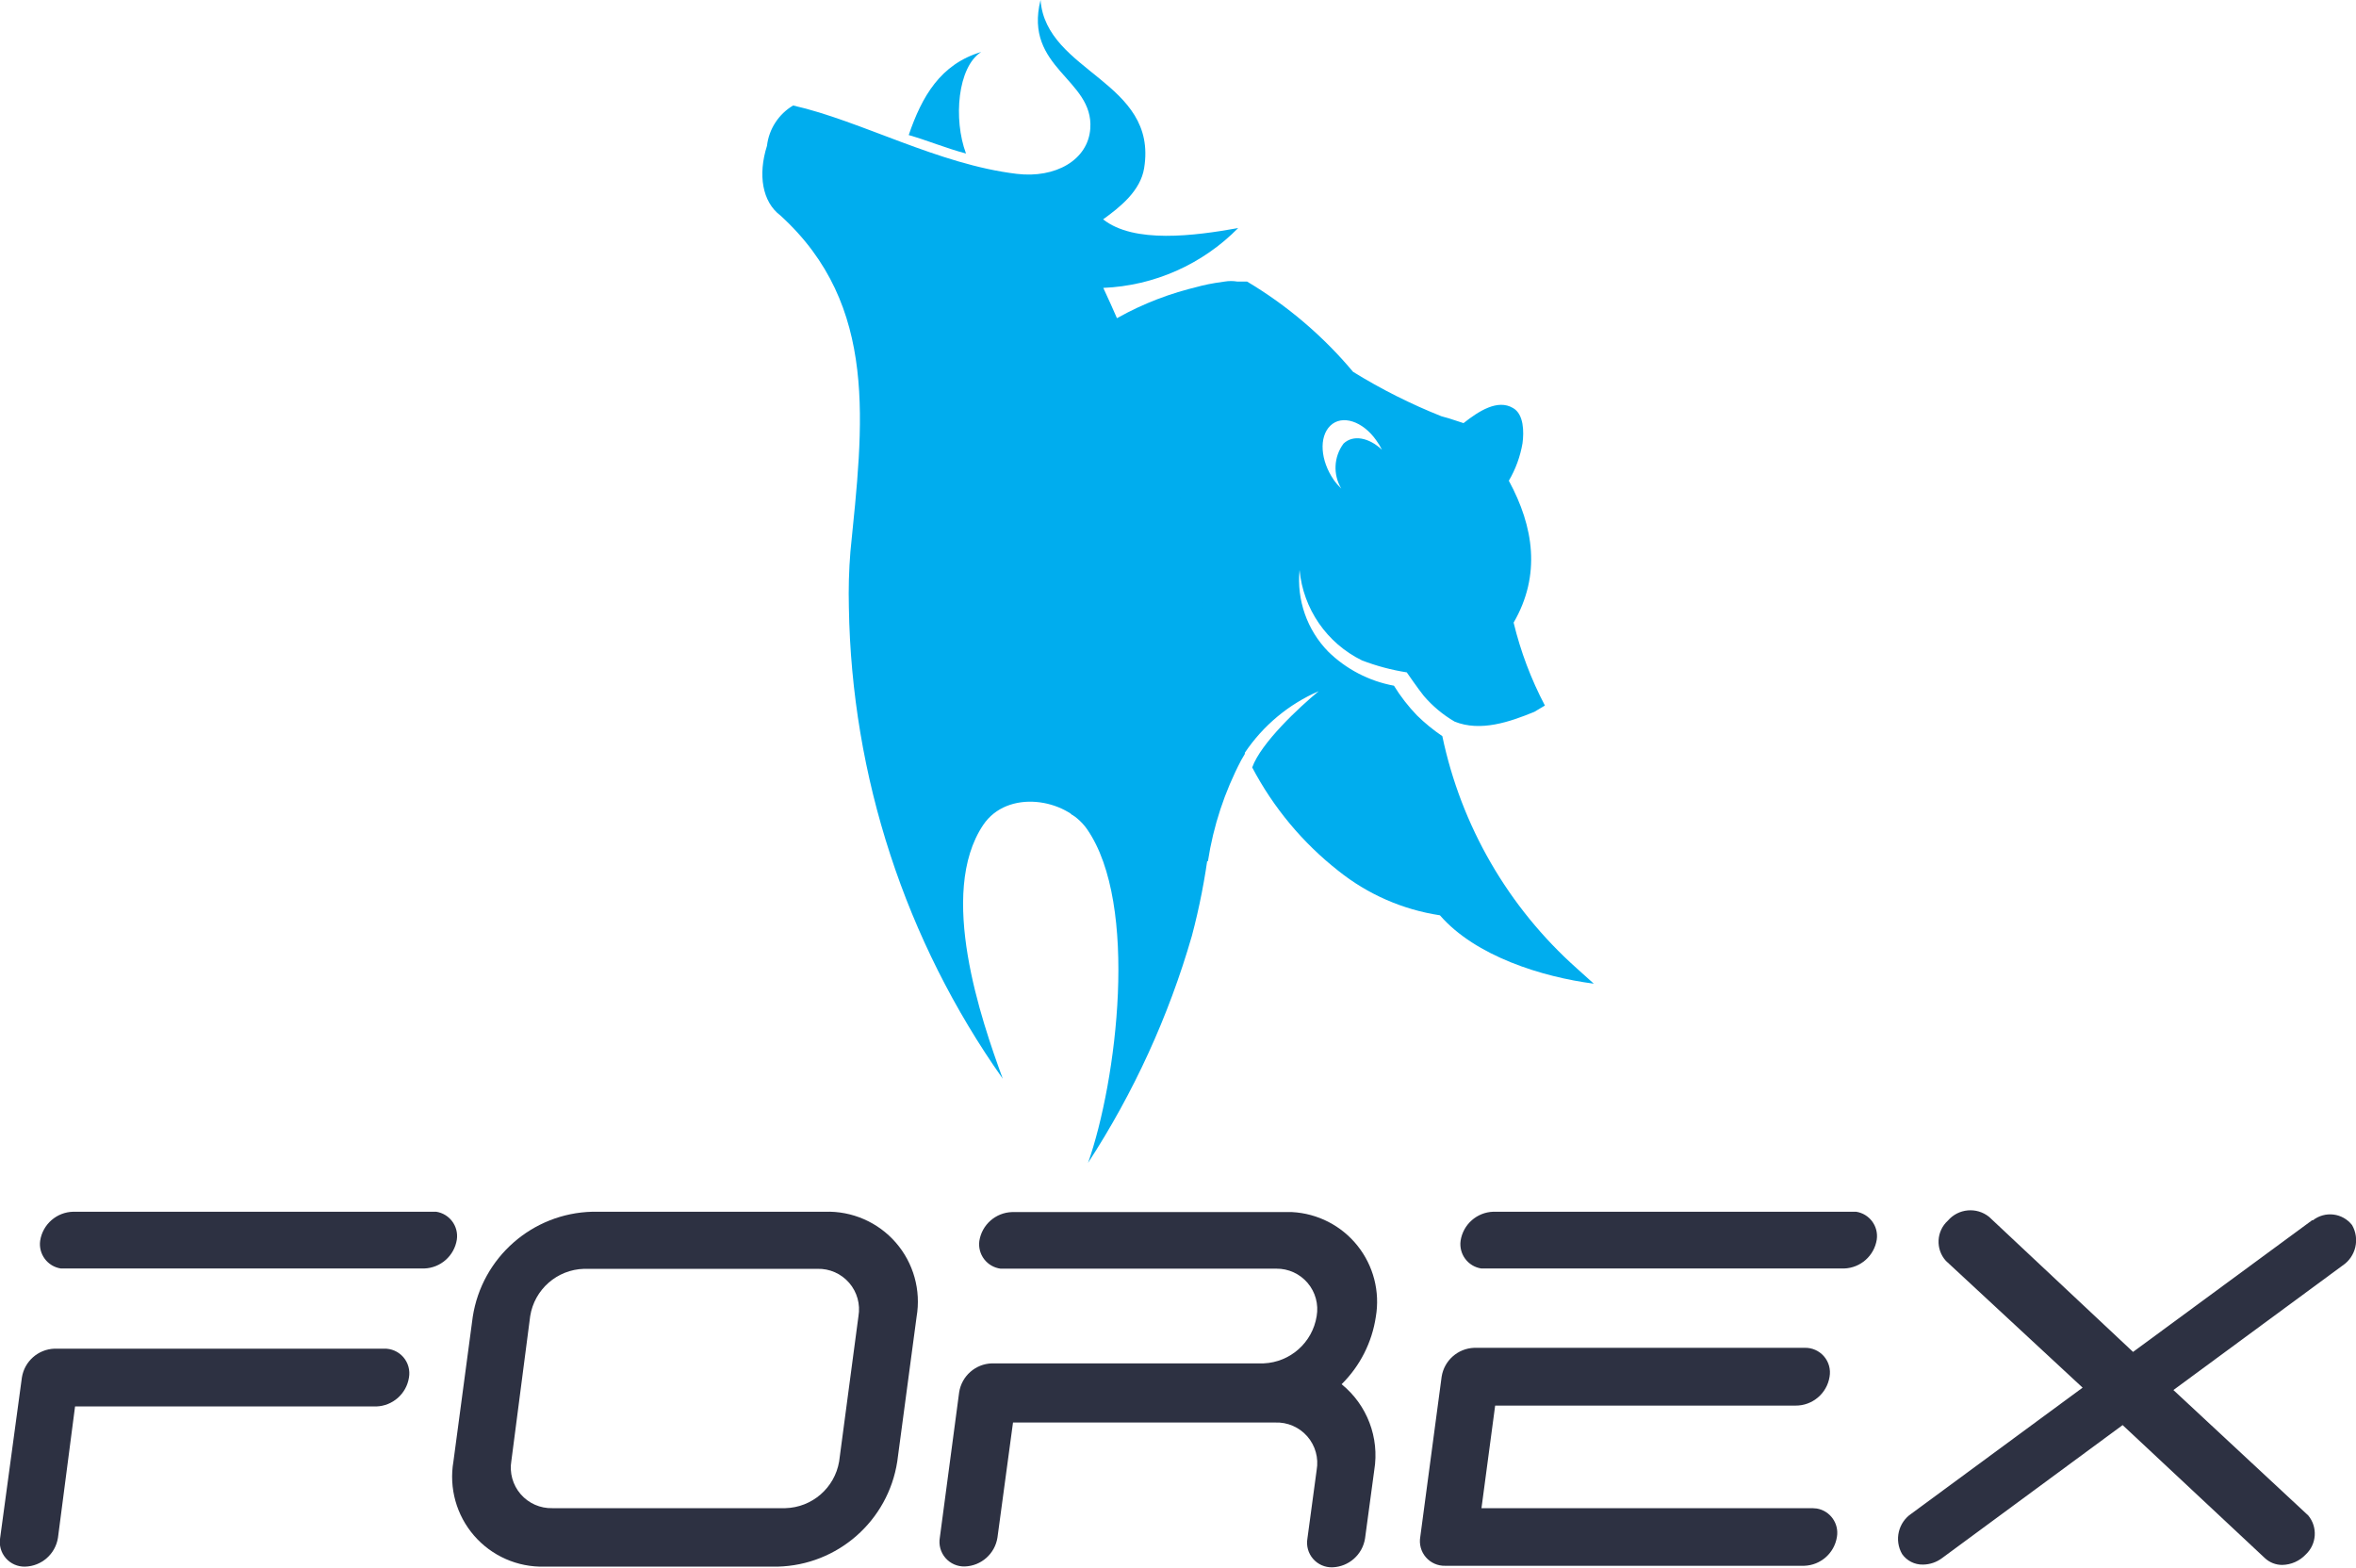
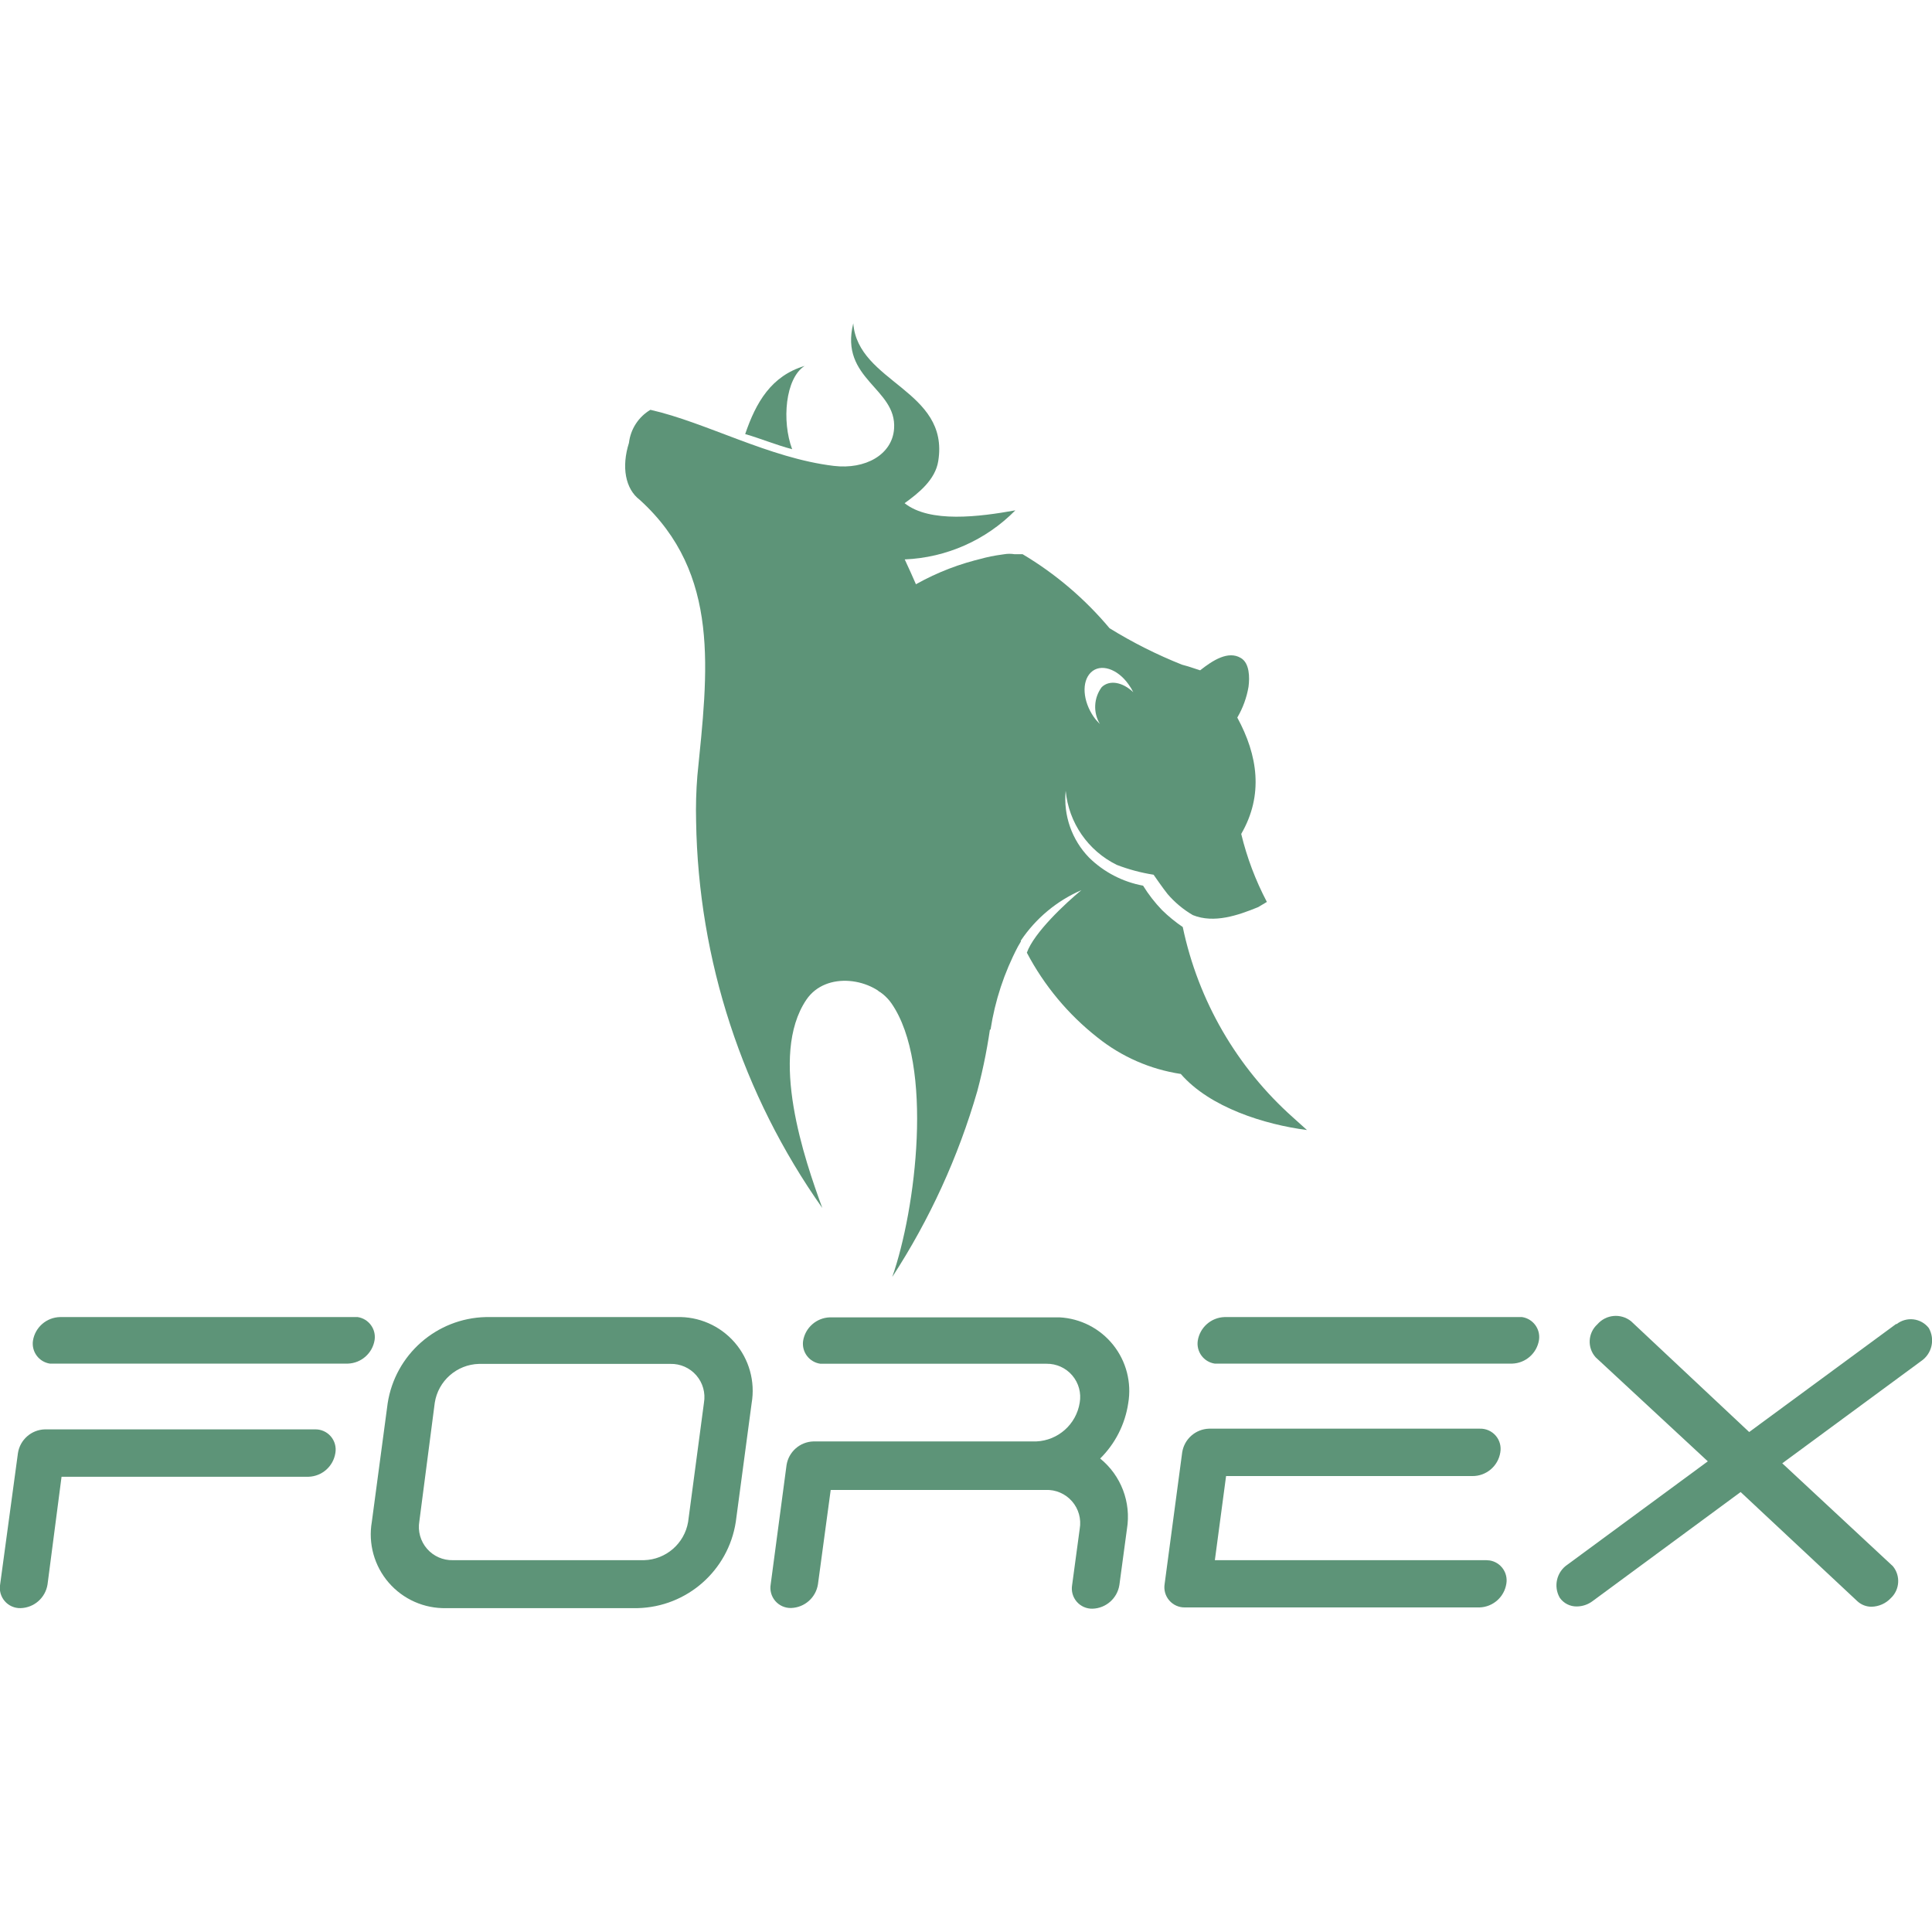
- <svg xmlns="http://www.w3.org/2000/svg" id="Layer_1" data-name="Layer 1" viewBox="0 0 137.8 91.68">
+ <svg xmlns="http://www.w3.org/2000/svg" height="38" width="38" id="Layer_1" data-name="Layer 1" viewBox="0 0 137.8 91.68">
  <g>
-     <path d="M78.46,83.22a7,7,0,0,0,2-3.94,5.25,5.25,0,0,0-4.9-6.13H59.18a2,2,0,0,0-1.91,1.69,1.44,1.44,0,0,0,1.24,1.62H74.64A2.37,2.37,0,0,1,77,79.24,3.28,3.28,0,0,1,73.9,82H58a2,2,0,0,0-1.91,1.69l-1.13,8.5a1.44,1.44,0,0,0,1.46,1.69,2,2,0,0,0,1.91-1.69l0.91-6.73H74.57A2.37,2.37,0,0,1,77,88.24l-0.54,4a1.44,1.44,0,0,0,1.46,1.69,2,2,0,0,0,1.91-1.69l0.54-4A5.35,5.35,0,0,0,78.46,83.22Z" transform="translate(0.01 -2.25)" style="fill: #2d3142" />
-     <path d="M48.25,73.13H34.64a7.26,7.26,0,0,0-7,6.15l-1.13,8.46a5.26,5.26,0,0,0,5.32,6.15H45.47a7.26,7.26,0,0,0,7-6.15l1.13-8.46A5.26,5.26,0,0,0,48.25,73.13Zm0.82,14.61a3.28,3.28,0,0,1-3.15,2.73H32.3a2.37,2.37,0,0,1-2.4-2.77L31,79.24a3.28,3.28,0,0,1,3.15-2.77H47.8a2.37,2.37,0,0,1,2.4,2.77Z" transform="translate(0.01 -2.25)" style="fill: #2d3142" />
-     <path d="M22.44,81.14H3.18a2,2,0,0,0-1.91,1.69L0,92.2a1.44,1.44,0,0,0,1.46,1.69A2,2,0,0,0,3.38,92.2l1-7.68H22a2,2,0,0,0,1.91-1.69A1.44,1.44,0,0,0,22.44,81.14Z" transform="translate(0.01 -2.25)" style="fill: #2d3142" />
-     <path d="M25.28,73.13h-21a2,2,0,0,0-1.94,1.69,1.44,1.44,0,0,0,1.21,1.63l0.25,0h21a2,2,0,0,0,1.91-1.69,1.44,1.44,0,0,0-1.21-1.63Z" transform="translate(0.01 -2.25)" style="fill: #2d3142" />
-     <path d="M108.33,73.13h-21a2,2,0,0,0-1.91,1.69,1.44,1.44,0,0,0,1.21,1.63l0.22,0h21a2,2,0,0,0,1.91-1.69,1.44,1.44,0,0,0-1.21-1.63Z" transform="translate(0.01 -2.25)" style="fill: #2d3142" />
-     <path d="M135,90.9l-7.89-7.34L137,76.28a1.78,1.78,0,0,0,.56-2.37,1.63,1.63,0,0,0-2.29-.28l-0.05,0-10.47,7.7-8.42-7.9a1.74,1.74,0,0,0-2.41.22A1.67,1.67,0,0,0,113.8,76l0,0,8,7.42-10,7.36a1.78,1.78,0,0,0-.56,2.37,1.45,1.45,0,0,0,1.22.62,1.89,1.89,0,0,0,1.12-.38l10.56-7.78,8.33,7.79a1.48,1.48,0,0,0,1,.39,1.94,1.94,0,0,0,1.38-.61A1.67,1.67,0,0,0,135,90.9Z" transform="translate(0.01 -2.25)" style="fill: #2d3142" />
-     <path d="M106,90.47H86.64l0.8-6H105A2,2,0,0,0,107,82.78a1.44,1.44,0,0,0-1.46-1.69H86.22a2,2,0,0,0-1.91,1.69l-1.25,9.37a1.44,1.44,0,0,0,1.46,1.69h21a2,2,0,0,0,1.91-1.69,1.44,1.44,0,0,0-1.18-1.66Z" transform="translate(0.01 -2.25)" style="fill: #2d3142" />
+     <path fill="red" d="M78.46,83.22a7,7,0,0,0,2-3.94,5.25,5.25,0,0,0-4.9-6.13H59.18a2,2,0,0,0-1.91,1.69,1.44,1.44,0,0,0,1.24,1.62H74.64A2.37,2.37,0,0,1,77,79.24,3.28,3.28,0,0,1,73.9,82H58a2,2,0,0,0-1.91,1.69l-1.13,8.5a1.44,1.44,0,0,0,1.46,1.69,2,2,0,0,0,1.91-1.69l0.91-6.73H74.57A2.37,2.37,0,0,1,77,88.24l-0.54,4a1.44,1.44,0,0,0,1.46,1.69,2,2,0,0,0,1.91-1.69l0.54-4A5.35,5.35,0,0,0,78.46,83.22Z" transform="translate(0.01 -2.25)" style="fill: #5d9478" />
+     <path fill="red" d="M48.25,73.13H34.64a7.26,7.26,0,0,0-7,6.15l-1.13,8.46a5.26,5.26,0,0,0,5.32,6.15H45.47a7.26,7.26,0,0,0,7-6.15l1.13-8.46A5.26,5.26,0,0,0,48.25,73.13Zm0.82,14.61a3.28,3.28,0,0,1-3.15,2.73H32.3a2.37,2.37,0,0,1-2.4-2.77L31,79.24a3.28,3.28,0,0,1,3.15-2.77H47.8a2.37,2.37,0,0,1,2.4,2.77Z" transform="translate(0.01 -2.25)" style="fill: #5d9478" />
+     <path fill="red" d="M22.44,81.14H3.18a2,2,0,0,0-1.91,1.69L0,92.2a1.44,1.44,0,0,0,1.46,1.69A2,2,0,0,0,3.38,92.2l1-7.68H22a2,2,0,0,0,1.91-1.69A1.44,1.44,0,0,0,22.44,81.14Z" transform="translate(0.01 -2.25)" style="fill: #5d9478" />
+     <path fill="red" d="M25.28,73.13h-21a2,2,0,0,0-1.94,1.69,1.44,1.44,0,0,0,1.21,1.63l0.25,0h21a2,2,0,0,0,1.91-1.69,1.44,1.44,0,0,0-1.21-1.63Z" transform="translate(0.01 -2.25)" style="fill: #5d9478" />
+     <path fill="red" d="M108.33,73.13h-21a2,2,0,0,0-1.91,1.69,1.44,1.44,0,0,0,1.21,1.63l0.22,0h21a2,2,0,0,0,1.91-1.69,1.44,1.44,0,0,0-1.21-1.63Z" transform="translate(0.01 -2.25)" style="fill:       #5d9478" />
+     <path fill="red" d="M135,90.9l-7.89-7.34L137,76.28a1.78,1.78,0,0,0,.56-2.37,1.63,1.63,0,0,0-2.29-.28l-0.05,0-10.47,7.7-8.42-7.9a1.74,1.74,0,0,0-2.41.22A1.67,1.67,0,0,0,113.8,76l0,0,8,7.42-10,7.36a1.78,1.78,0,0,0-.56,2.37,1.45,1.45,0,0,0,1.22.62,1.89,1.89,0,0,0,1.12-.38l10.56-7.78,8.33,7.79a1.48,1.48,0,0,0,1,.39,1.94,1.94,0,0,0,1.38-.61A1.67,1.67,0,0,0,135,90.9Z" transform="translate(0.01 -2.25)" style="fill: #5d9478" />
+     <path fill="red" d="M106,90.47H86.64l0.8-6H105A2,2,0,0,0,107,82.78a1.44,1.44,0,0,0-1.46-1.69H86.22a2,2,0,0,0-1.91,1.69l-1.25,9.37a1.44,1.44,0,0,0,1.46,1.69h21a2,2,0,0,0,1.91-1.69,1.44,1.44,0,0,0-1.18-1.66Z" transform="translate(0.01 -2.25)" style="fill: #5d9478" />
  </g>
  <g>
    <g>
-       <path d="M60.74,48.79c-0.74-.48-1.4-0.95-2-1.42a9.35,9.35,0,0,0,1.46-.31C60.42,47.64,60.59,48.22,60.74,48.79Z" transform="translate(0.01 -2.25)" style="fill: #00adee" />
-       <path d="M73.23,47.14c0.51-1.43,2.75-3.52,3.89-4.46a10,10,0,0,0-4.32,3.6h0l0,0.07-0.21.36a18.89,18.89,0,0,0-1.95,5.92,23.65,23.65,0,0,1-6.8-2.12c-0.42-.21-0.81-0.43-1.19-0.63a19.11,19.11,0,0,1-.25-4.68A16.58,16.58,0,0,1,60,46.34a16.19,16.19,0,0,1-1.91.51c-1-.83-1.88-1.68-2.89-2.63-2.49-2.36,1.31-8.06,2-13.45a10.89,10.89,0,0,1,1.59-4.09c-0.17.33-.32,0.66-0.45,1,1.21-2.61,4.16-5.15,6.47-6.52h0a18,18,0,0,1,4.7-2l0,0c0.49-.13,1-0.27,1.57-0.36l0.54-.08a2.26,2.26,0,0,1,.74,0l0.57,0A24.35,24.35,0,0,1,79.13,24a33.2,33.2,0,0,0,5.17,2.6l0.43,0.12L85.59,27c0.9-.71,2-1.42,2.9-0.88,0.63,0.36.64,1.39,0.55,2.06a6.48,6.48,0,0,1-.8,2.19c1.46,2.69,1.89,5.52.28,8.3a21,21,0,0,0,1.83,4.85l-0.62.37c-1.44.59-3.15,1.18-4.66,0.57a7.05,7.05,0,0,1-1.8-1.5c-0.31-.38-1-1.38-1-1.38a12.9,12.9,0,0,1-2.62-.7A6.57,6.57,0,0,1,76,35.59a6,6,0,0,0,1.67,4.77,7.42,7.42,0,0,0,3.85,2,10.34,10.34,0,0,0,1.35,1.74,10.66,10.66,0,0,0,1.48,1.21,25.08,25.08,0,0,0,7.86,13.58l1,0.9c-3-.39-6.92-1.6-9-4a12.5,12.5,0,0,1-5.94-2.6A18.86,18.86,0,0,1,73.23,47.14ZM78,30.32a3.46,3.46,0,0,0,.44.51,2.37,2.37,0,0,1,.13-2.63c0.56-.54,1.49-0.36,2.25.36A3.62,3.62,0,0,0,80.48,28c-0.79-1.12-2-1.51-2.68-.85S77.22,29.19,78,30.32Z" transform="translate(0.01 -2.25)" style="fill: #00adee" />
+       <path fill="red" d="M60.74,48.79c-0.74-.48-1.4-0.95-2-1.42a9.35,9.35,0,0,0,1.46-.31C60.42,47.64,60.59,48.22,60.74,48.79Z" transform="translate(0.01 -2.25)" style="fill: #5d9478" />
+       <path fill="red" d="M73.23,47.14c0.51-1.43,2.75-3.52,3.89-4.46a10,10,0,0,0-4.32,3.6h0l0,0.07-0.21.36a18.89,18.89,0,0,0-1.95,5.92,23.65,23.65,0,0,1-6.8-2.12c-0.42-.21-0.81-0.43-1.19-0.63a19.11,19.11,0,0,1-.25-4.68A16.58,16.58,0,0,1,60,46.34a16.19,16.19,0,0,1-1.91.51c-1-.83-1.88-1.68-2.89-2.63-2.49-2.36,1.31-8.06,2-13.45a10.89,10.89,0,0,1,1.59-4.09c-0.17.33-.32,0.66-0.45,1,1.21-2.61,4.16-5.15,6.47-6.52h0a18,18,0,0,1,4.7-2l0,0c0.49-.13,1-0.27,1.57-0.36l0.54-.08a2.26,2.26,0,0,1,.74,0l0.57,0A24.35,24.35,0,0,1,79.13,24a33.2,33.2,0,0,0,5.17,2.6l0.43,0.12L85.59,27c0.9-.71,2-1.42,2.9-0.88,0.63,0.36.64,1.39,0.55,2.06a6.48,6.48,0,0,1-.8,2.19c1.46,2.69,1.89,5.52.28,8.3a21,21,0,0,0,1.83,4.85l-0.62.37c-1.44.59-3.15,1.18-4.66,0.57a7.05,7.05,0,0,1-1.8-1.5c-0.31-.38-1-1.38-1-1.38a12.9,12.9,0,0,1-2.62-.7A6.57,6.57,0,0,1,76,35.59a6,6,0,0,0,1.67,4.77,7.42,7.42,0,0,0,3.85,2,10.34,10.34,0,0,0,1.35,1.74,10.66,10.66,0,0,0,1.48,1.21,25.08,25.08,0,0,0,7.86,13.58l1,0.9c-3-.39-6.92-1.6-9-4a12.5,12.5,0,0,1-5.94-2.6A18.86,18.86,0,0,1,73.23,47.14ZM78,30.32a3.46,3.46,0,0,0,.44.51,2.37,2.37,0,0,1,.13-2.63c0.56-.54,1.49-0.36,2.25.36A3.62,3.62,0,0,0,80.48,28c-0.79-1.12-2-1.51-2.68-.85S77.22,29.19,78,30.32Z" transform="translate(0.01 -2.25)" style="fill: #5d9478" />
    </g>
    <g>
-       <path d="M72.41,15.59c-2.56.46-6.1,0.92-7.9-.51,1-.72,2.19-1.67,2.4-3C67.73,7,61.17,6.5,60.85,2.25c-1,4,3.12,4.62,2.91,7.52-0.13,1.85-2.05,2.92-4.3,2.65-4.6-.55-9.1-3.1-13.08-4a3.17,3.17,0,0,0-1.53,2.36c-0.54,1.7-.27,3.28.78,4.07,5.79,5.27,4.84,12.24,4.1,19.67a30.57,30.57,0,0,0-.09,3.26,49.18,49.18,0,0,0,9,27.57c-1.25-3.43-3.83-10.85-1.14-14.85,1.41-2.09,4.8-1.57,6.07.25,3.05,4.4,1.74,14.74.06,19.52A49.48,49.48,0,0,0,69.7,57c3.57-13.42-.52-27.94-5.18-37.91A11.76,11.76,0,0,0,72.41,15.59Z" transform="translate(0.01 -2.25)" style="fill: #00adee" />
-       <path d="M57.38,5.29C55,6,53.91,7.89,53.14,10.15c1.14,0.33,2.18.77,3.35,1.08C55.74,9.22,56,6.17,57.38,5.29Z" transform="translate(0.01 -2.25)" style="fill: #00adee" />
+       <path fill="red" d="M72.41,15.59c-2.56.46-6.1,0.92-7.9-.51,1-.72,2.19-1.67,2.4-3C67.73,7,61.17,6.5,60.85,2.25c-1,4,3.12,4.62,2.91,7.52-0.13,1.85-2.05,2.92-4.3,2.65-4.6-.55-9.1-3.1-13.08-4a3.17,3.17,0,0,0-1.53,2.36c-0.54,1.7-.27,3.28.78,4.07,5.79,5.27,4.84,12.24,4.1,19.67a30.57,30.57,0,0,0-.09,3.26,49.18,49.18,0,0,0,9,27.57c-1.25-3.43-3.83-10.85-1.14-14.85,1.41-2.09,4.8-1.57,6.07.25,3.05,4.4,1.74,14.74.06,19.52A49.48,49.48,0,0,0,69.7,57c3.57-13.42-.52-27.94-5.18-37.91A11.76,11.76,0,0,0,72.41,15.59Z" transform="translate(0.01 -2.25)" style="fill: #5d9478" />
+       <path fill="red" d="M57.38,5.29C55,6,53.91,7.89,53.14,10.15c1.14,0.33,2.18.77,3.35,1.08C55.74,9.22,56,6.17,57.38,5.29Z" transform="translate(0.01 -2.25)" style="fill: #5d9478" />
    </g>
  </g>
</svg>
